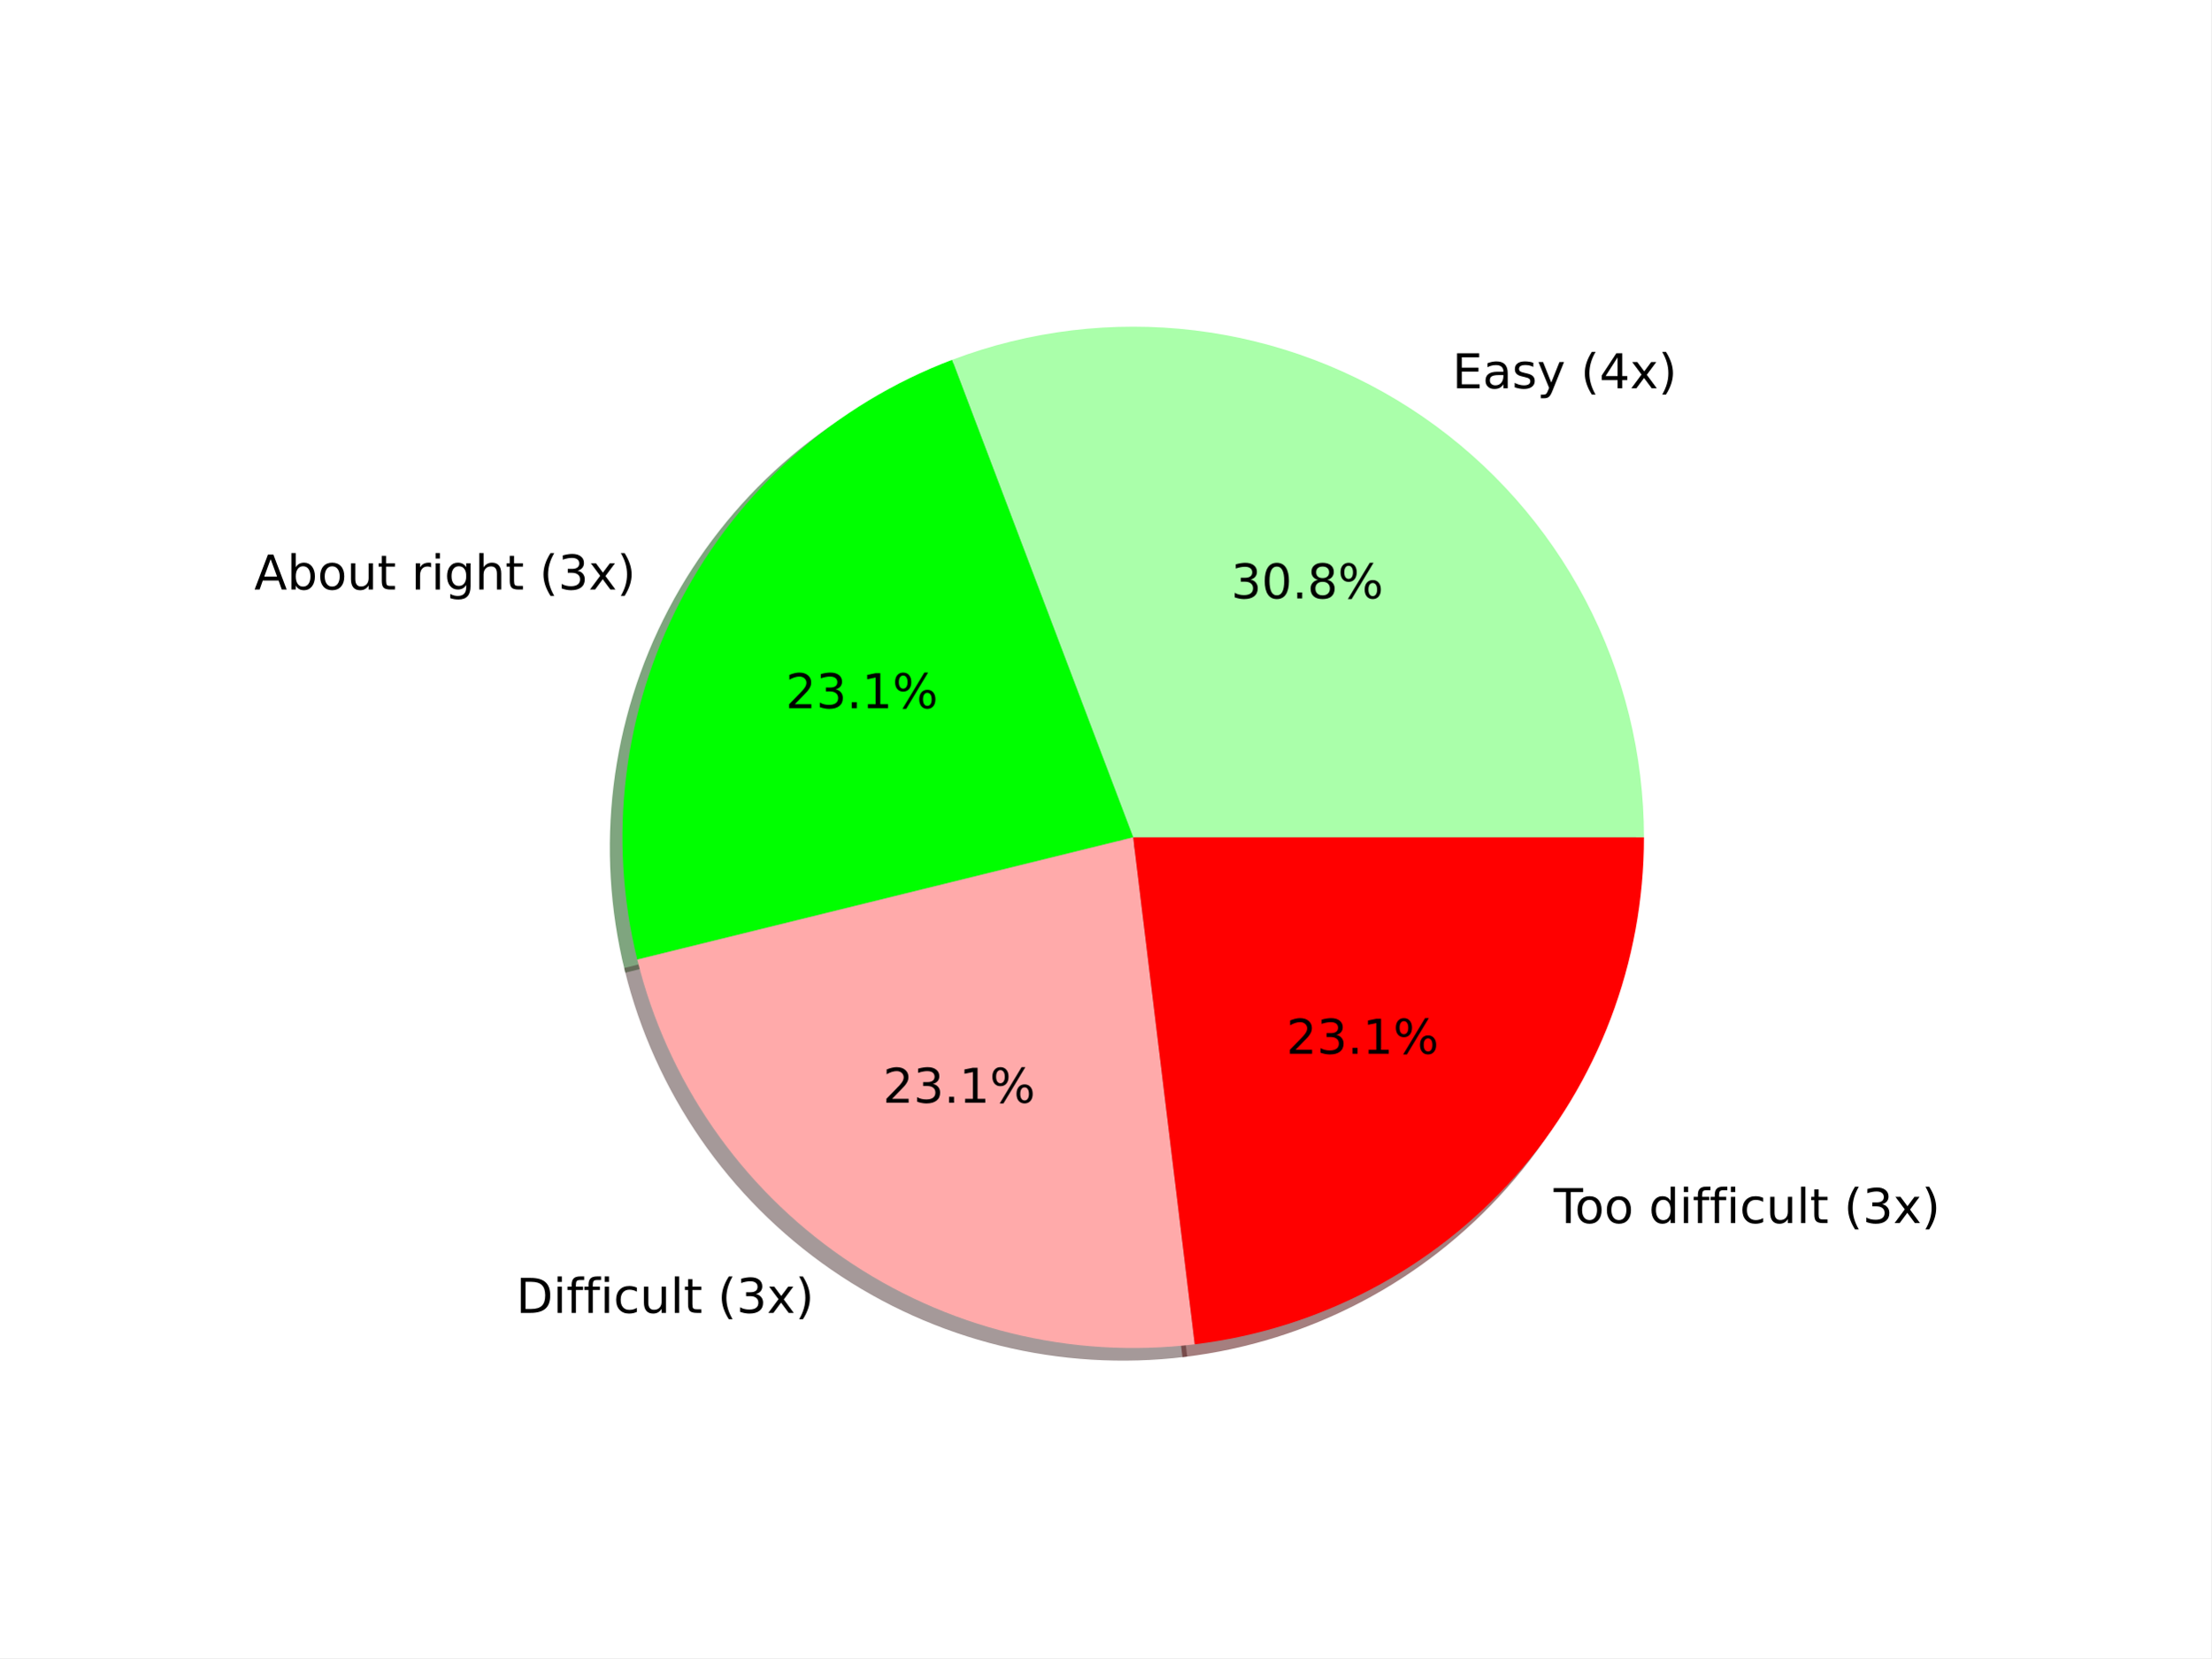
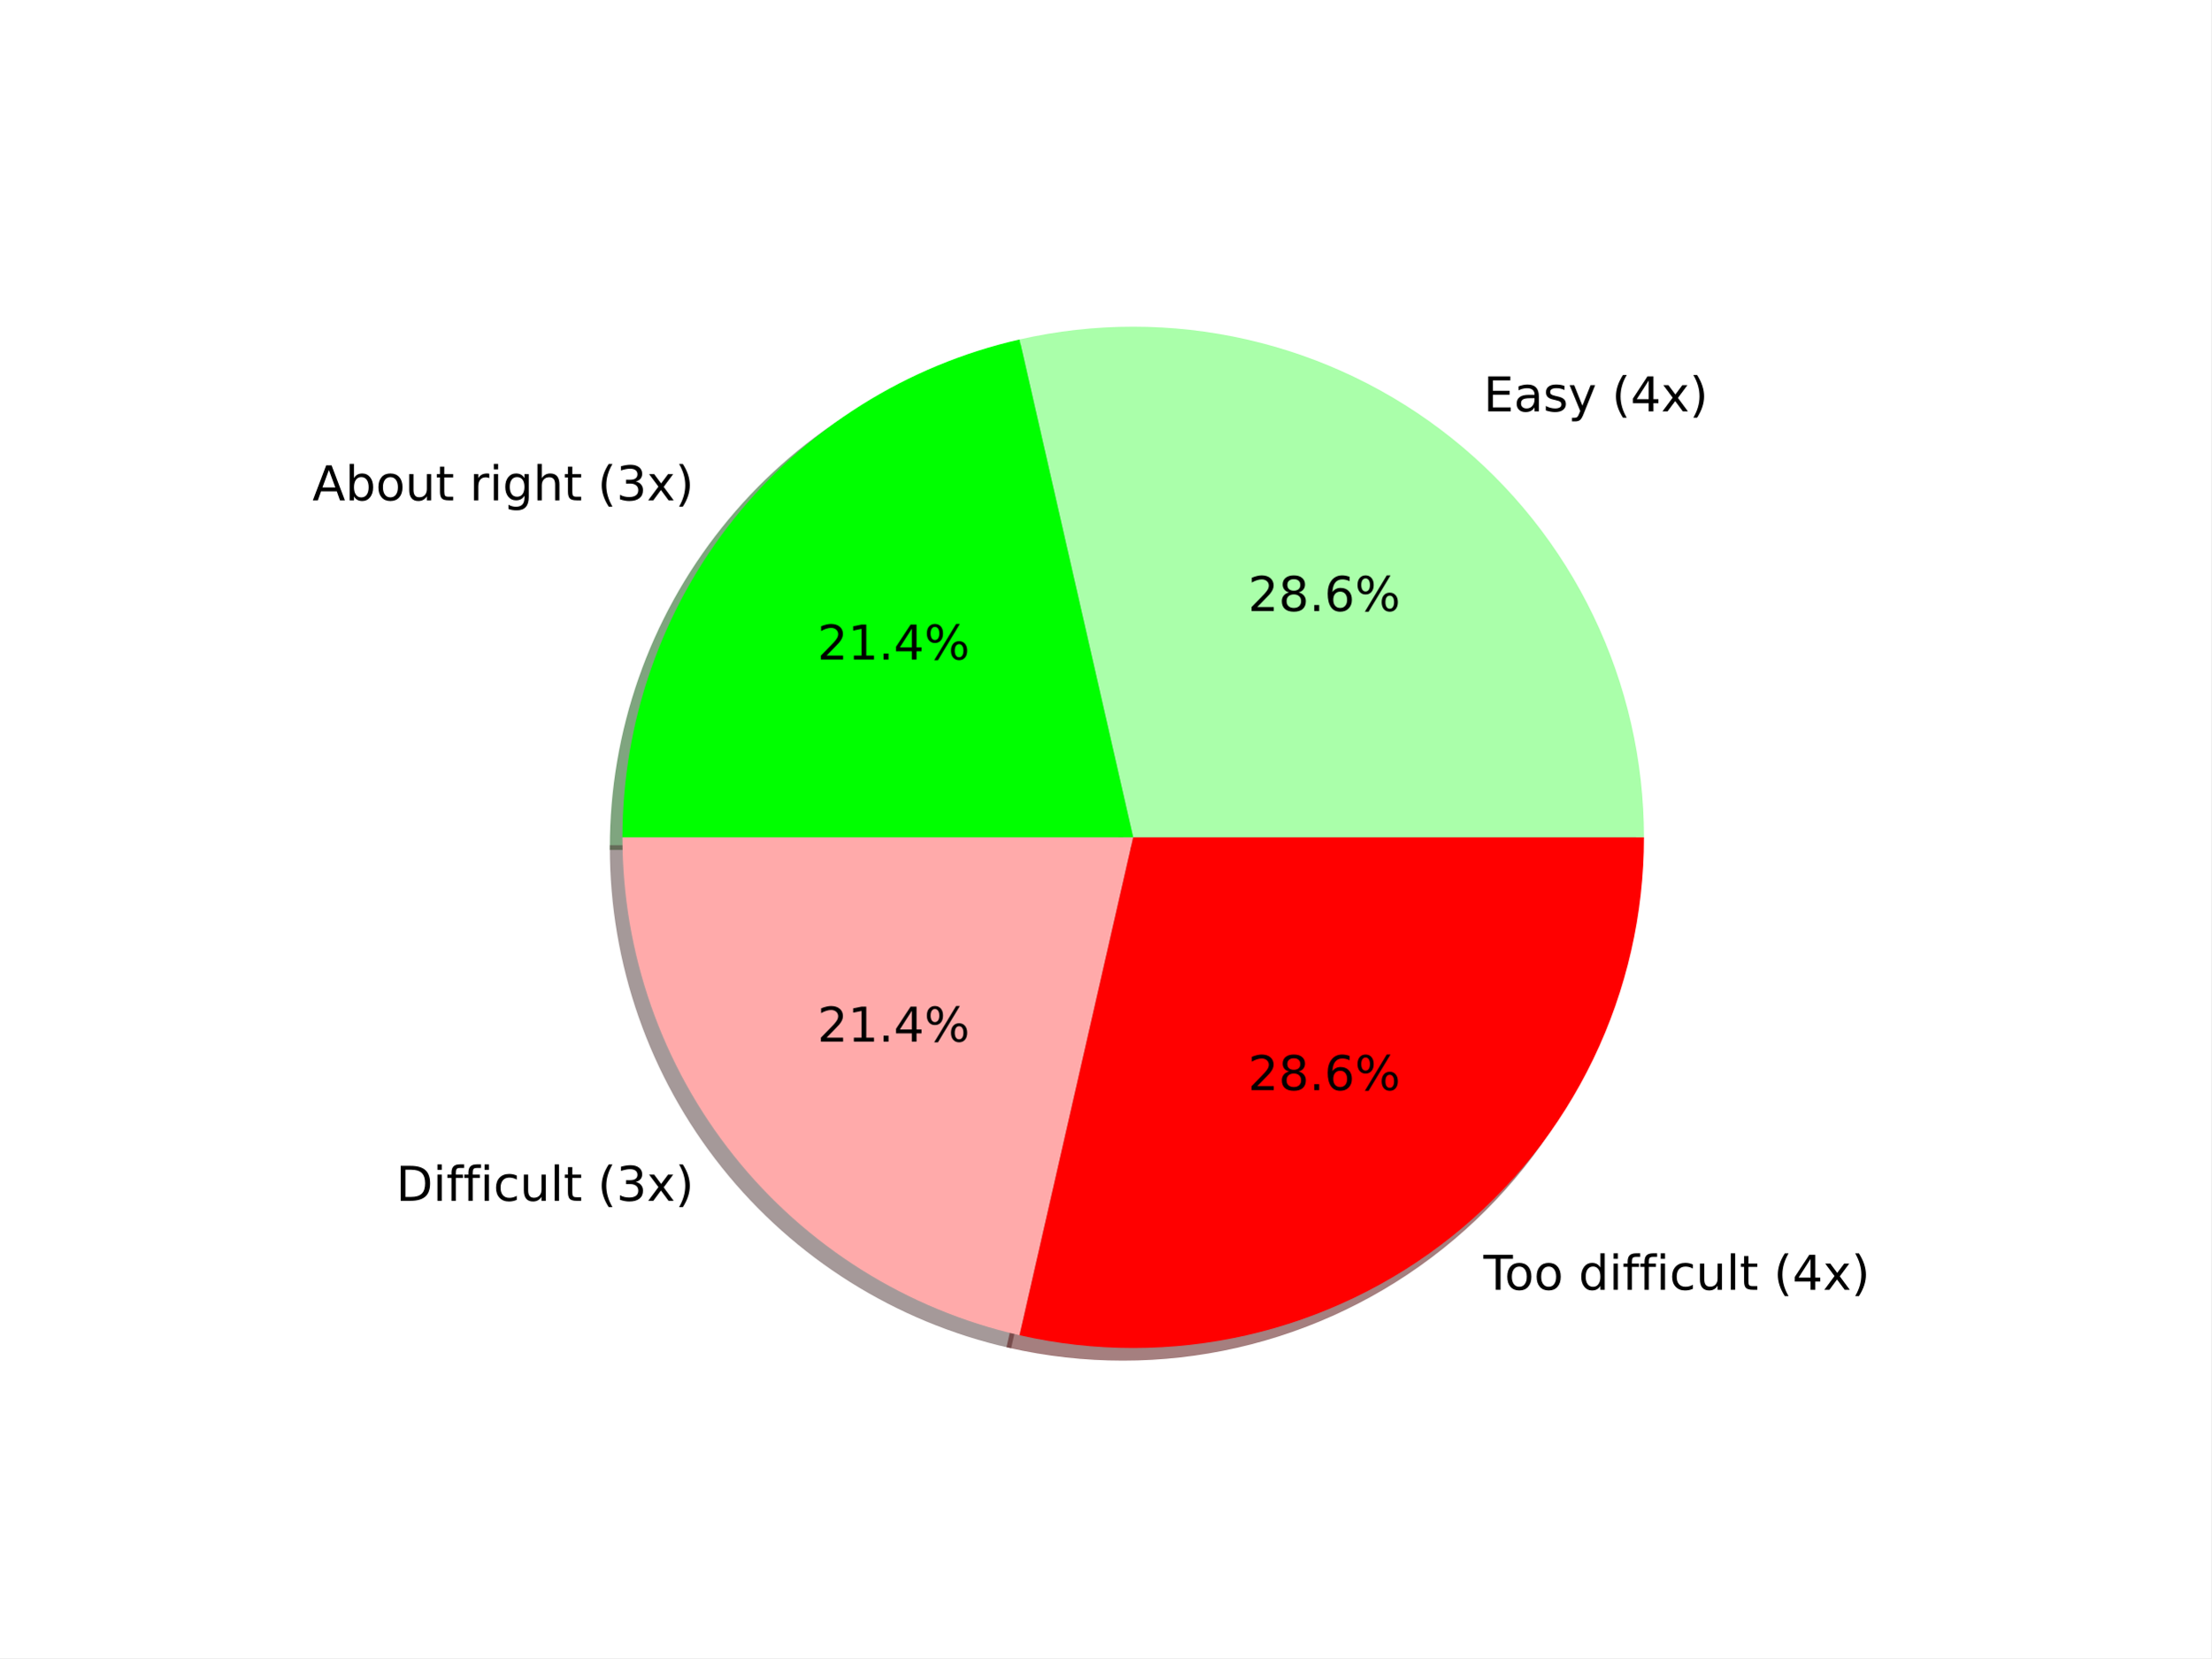
<svg xmlns="http://www.w3.org/2000/svg" xmlns:xlink="http://www.w3.org/1999/xlink" width="460.8pt" height="345.6pt" viewBox="0 0 460.8 345.6" version="1.1">
  <defs>
    <style type="text/css">*{stroke-linejoin: round; stroke-linecap: butt}</style>
  </defs>
  <g id="figure_1">
    <g id="patch_1">
      <path d="M 0 345.6  L 460.8 345.6  L 460.8 0  L 0 0  z " style="fill: #ffffff" />
    </g>
    <g id="axes_1">
      <g id="patch_2">
-         <path d="M 340.476 176.657  C 340.476 159.425 336.291 142.448 328.283 127.19  C 320.275 111.931 308.68 98.843 294.499 89.055  C 280.317 79.266 263.968 73.065 246.862 70.988  C 229.755 68.911 212.398 71.019 196.285 77.129  L 234.031 176.657  L 340.476 176.657  z " style="fill: #334c33; opacity: 0.5; stroke: #334c33; stroke-linejoin: miter" />
+         <path d="M 340.476 176.657  C 340.476 160.666 336.873 144.879 329.935 130.472  C 322.996 116.065 312.9 103.405 300.398 93.435  C 287.896 83.465 273.307 76.439 257.717 72.881  C 242.128 69.323 225.935 69.323 210.345 72.881  L 234.031 176.657  L 340.476 176.657  z " style="fill: #334c33; opacity: 0.5; stroke: #334c33; stroke-linejoin: miter" />
      </g>
      <g id="patch_3">
-         <path d="M 196.285 77.129  C 171.973 86.35 151.863 104.166 139.779 127.19  C 127.695 150.213 124.457 176.885 130.679 202.131  L 234.031 176.657  L 196.285 77.129  z " style="fill: #004c00; opacity: 0.5; stroke: #004c00; stroke-linejoin: miter" />
+         <path d="M 210.345 72.881  C 186.84 78.246 165.841 91.44 150.809 110.29  C 135.777 129.139 127.586 152.548 127.586 176.657  L 234.031 176.657  L 210.345 72.881  z " style="fill: #004c00; opacity: 0.5; stroke: #004c00; stroke-linejoin: miter" />
      </g>
      <g id="patch_4">
-         <path d="M 130.679 202.131  C 136.902 227.377 152.165 249.489 173.564 264.259  C 194.963 279.03 221.049 285.46 246.862 282.326  L 234.031 176.657  L 130.679 202.131  z " style="fill: #4c3333; opacity: 0.5; stroke: #4c3333; stroke-linejoin: miter" />
+         <path d="M 127.586 176.657  C 127.586 200.766 135.777 224.175 150.809 243.024  C 165.841 261.874 186.84 275.068 210.345 280.433  L 234.031 176.657  L 127.586 176.657  z " style="fill: #4c3333; opacity: 0.5; stroke: #4c3333; stroke-linejoin: miter" />
      </g>
      <g id="patch_5">
-         <path d="M 246.862 282.326  C 272.674 279.191 296.464 266.705 313.706 247.243  C 330.949 227.78 340.476 202.659 340.476 176.657  L 234.031 176.657  L 246.862 282.326  z " style="fill: #4c0000; opacity: 0.5; stroke: #4c0000; stroke-linejoin: miter" />
+         <path d="M 210.345 280.433  C 225.935 283.991 242.128 283.991 257.717 280.433  C 273.307 276.875 287.896 269.849 300.398 259.879  C 312.9 249.909 322.996 237.249 329.935 222.842  C 336.873 208.434 340.476 192.648 340.476 176.657  L 234.031 176.657  L 210.345 280.433  z " style="fill: #4c0000; opacity: 0.5; stroke: #4c0000; stroke-linejoin: miter" />
      </g>
      <g id="patch_6">
-         <path d="M 342.605 174.528  C 342.605 157.296 338.42 140.319 330.412 125.061  C 322.404 109.802 310.809 96.715 296.628 86.926  C 282.446 77.137 266.097 70.936 248.99 68.859  C 231.884 66.782 214.526 68.89 198.414 75  L 236.16 174.528  L 342.605 174.528  z " style="fill: #aaffaa" />
+         <path d="M 342.605 174.528  C 342.605 158.537 339.002 142.75 332.063 128.343  C 325.125 113.936 315.029 101.276 302.527 91.306  C 290.025 81.336 275.436 74.31 259.846 70.752  C 244.256 67.194 228.064 67.194 212.474 70.752  L 236.16 174.528  L 342.605 174.528  z " style="fill: #aaffaa" />
      </g>
      <g id="patch_7">
-         <path d="M 198.414 75  C 174.102 84.221 153.991 102.037 141.908 125.061  C 129.824 148.084 126.586 174.756 132.808 200.002  L 236.16 174.528  L 198.414 75  z " style="fill: #00ff00" />
+         <path d="M 212.474 70.752  C 188.969 76.117 167.97 89.311 152.938 108.161  C 137.906 127.01 129.715 150.419 129.715 174.528  L 236.16 174.528  L 212.474 70.752  z " style="fill: #00ff00" />
      </g>
      <g id="patch_8">
-         <path d="M 132.808 200.002  C 139.031 225.248 154.293 247.36 175.692 262.13  C 197.092 276.901 223.178 283.331 248.991 280.197  L 236.16 174.528  L 132.808 200.002  z " style="fill: #ffaaaa" />
+         <path d="M 129.715 174.528  C 129.715 198.637 137.906 222.046 152.938 240.895  C 167.97 259.745 188.969 272.939 212.474 278.304  L 236.16 174.528  L 129.715 174.528  z " style="fill: #ffaaaa" />
      </g>
      <g id="patch_9">
-         <path d="M 248.991 280.197  C 274.803 277.063 298.593 264.577 315.835 245.114  C 333.077 225.651 342.605 200.53 342.605 174.528  L 236.16 174.528  L 248.991 280.197  z " style="fill: #ff0000" />
+         <path d="M 212.474 278.304  C 228.064 281.862 244.257 281.862 259.846 278.304  C 275.436 274.746 290.025 267.72 302.527 257.75  C 315.029 247.78 325.125 235.12 332.063 220.713  C 339.002 206.306 342.605 190.519 342.605 174.528  L 236.16 174.528  L 212.474 278.304  z " style="fill: #ff0000" />
      </g>
      <g id="matplotlib.axis_1" />
      <g id="matplotlib.axis_2" />
      <g id="text_1">
-         <g transform="translate(302.6743 80.92478)scale(0.1 -0.1)">
+         <g transform="translate(309.164 85.74329)scale(0.1 -0.1)">
          <defs>
            <path id="DejaVuSans-45" d="M 628 4666  L 3578 4666  L 3578 4134  L 1259 4134  L 1259 2753  L 3481 2753  L 3481 2222  L 1259 2222  L 1259 531  L 3634 531  L 3634 0  L 628 0  L 628 4666  z " transform="scale(0.015625)" />
            <path id="DejaVuSans-61" d="M 2194 1759  Q 1497 1759 1228 1600  Q 959 1441 959 1056  Q 959 750 1161 570  Q 1363 391 1709 391  Q 2188 391 2477 730  Q 2766 1069 2766 1631  L 2766 1759  L 2194 1759  z M 3341 1997  L 3341 0  L 2766 0  L 2766 531  Q 2569 213 2275 61  Q 1981 -91 1556 -91  Q 1019 -91 701 211  Q 384 513 384 1019  Q 384 1609 779 1909  Q 1175 2209 1959 2209  L 2766 2209  L 2766 2266  Q 2766 2663 2505 2880  Q 2244 3097 1772 3097  Q 1472 3097 1187 3025  Q 903 2953 641 2809  L 641 3341  Q 956 3463 1253 3523  Q 1550 3584 1831 3584  Q 2591 3584 2966 3190  Q 3341 2797 3341 1997  z " transform="scale(0.015625)" />
            <path id="DejaVuSans-73" d="M 2834 3397  L 2834 2853  Q 2591 2978 2328 3040  Q 2066 3103 1784 3103  Q 1356 3103 1142 2972  Q 928 2841 928 2578  Q 928 2378 1081 2264  Q 1234 2150 1697 2047  L 1894 2003  Q 2506 1872 2764 1633  Q 3022 1394 3022 966  Q 3022 478 2636 193  Q 2250 -91 1575 -91  Q 1294 -91 989 -36  Q 684 19 347 128  L 347 722  Q 666 556 975 473  Q 1284 391 1588 391  Q 1994 391 2212 530  Q 2431 669 2431 922  Q 2431 1156 2273 1281  Q 2116 1406 1581 1522  L 1381 1569  Q 847 1681 609 1914  Q 372 2147 372 2553  Q 372 3047 722 3315  Q 1072 3584 1716 3584  Q 2034 3584 2315 3537  Q 2597 3491 2834 3397  z " transform="scale(0.015625)" />
            <path id="DejaVuSans-79" d="M 2059 -325  Q 1816 -950 1584 -1140  Q 1353 -1331 966 -1331  L 506 -1331  L 506 -850  L 844 -850  Q 1081 -850 1212 -737  Q 1344 -625 1503 -206  L 1606 56  L 191 3500  L 800 3500  L 1894 763  L 2988 3500  L 3597 3500  L 2059 -325  z " transform="scale(0.015625)" />
            <path id="DejaVuSans-20" transform="scale(0.015625)" />
            <path id="DejaVuSans-28" d="M 1984 4856  Q 1566 4138 1362 3434  Q 1159 2731 1159 2009  Q 1159 1288 1364 580  Q 1569 -128 1984 -844  L 1484 -844  Q 1016 -109 783 600  Q 550 1309 550 2009  Q 550 2706 781 3412  Q 1013 4119 1484 4856  L 1984 4856  z " transform="scale(0.015625)" />
            <path id="DejaVuSans-34" d="M 2419 4116  L 825 1625  L 2419 1625  L 2419 4116  z M 2253 4666  L 3047 4666  L 3047 1625  L 3713 1625  L 3713 1100  L 3047 1100  L 3047 0  L 2419 0  L 2419 1100  L 313 1100  L 313 1709  L 2253 4666  z " transform="scale(0.015625)" />
            <path id="DejaVuSans-78" d="M 3513 3500  L 2247 1797  L 3578 0  L 2900 0  L 1881 1375  L 863 0  L 184 0  L 1544 1831  L 300 3500  L 978 3500  L 1906 2253  L 2834 3500  L 3513 3500  z " transform="scale(0.015625)" />
            <path id="DejaVuSans-29" d="M 513 4856  L 1013 4856  Q 1481 4119 1714 3412  Q 1947 2706 1947 2009  Q 1947 1309 1714 600  Q 1481 -109 1013 -844  L 513 -844  Q 928 -128 1133 580  Q 1338 1288 1338 2009  Q 1338 2731 1133 3434  Q 928 4138 513 4856  z " transform="scale(0.015625)" />
          </defs>
          <use xlink:href="#DejaVuSans-45" />
          <use xlink:href="#DejaVuSans-61" x="63.184" />
          <use xlink:href="#DejaVuSans-73" x="124.463" />
          <use xlink:href="#DejaVuSans-79" x="176.562" />
          <use xlink:href="#DejaVuSans-20" x="235.742" />
          <use xlink:href="#DejaVuSans-28" x="267.529" />
          <use xlink:href="#DejaVuSans-34" x="306.543" />
          <use xlink:href="#DejaVuSans-78" x="370.166" />
          <use xlink:href="#DejaVuSans-29" x="429.346" />
        </g>
      </g>
      <g id="text_2">
-         <g transform="translate(256.5569 124.726)scale(0.1 -0.1)">
+         <g transform="translate(260.0968 127.3542)scale(0.1 -0.1)">
          <defs>
-             <path id="DejaVuSans-33" d="M 2597 2516  Q 3050 2419 3304 2112  Q 3559 1806 3559 1356  Q 3559 666 3084 287  Q 2609 -91 1734 -91  Q 1441 -91 1130 -33  Q 819 25 488 141  L 488 750  Q 750 597 1062 519  Q 1375 441 1716 441  Q 2309 441 2620 675  Q 2931 909 2931 1356  Q 2931 1769 2642 2001  Q 2353 2234 1838 2234  L 1294 2234  L 1294 2753  L 1863 2753  Q 2328 2753 2575 2939  Q 2822 3125 2822 3475  Q 2822 3834 2567 4026  Q 2313 4219 1838 4219  Q 1578 4219 1281 4162  Q 984 4106 628 3988  L 628 4550  Q 988 4650 1302 4700  Q 1616 4750 1894 4750  Q 2613 4750 3031 4423  Q 3450 4097 3450 3541  Q 3450 3153 3228 2886  Q 3006 2619 2597 2516  z " transform="scale(0.015625)" />
-             <path id="DejaVuSans-30" d="M 2034 4250  Q 1547 4250 1301 3770  Q 1056 3291 1056 2328  Q 1056 1369 1301 889  Q 1547 409 2034 409  Q 2525 409 2770 889  Q 3016 1369 3016 2328  Q 3016 3291 2770 3770  Q 2525 4250 2034 4250  z M 2034 4750  Q 2819 4750 3233 4129  Q 3647 3509 3647 2328  Q 3647 1150 3233 529  Q 2819 -91 2034 -91  Q 1250 -91 836 529  Q 422 1150 422 2328  Q 422 3509 836 4129  Q 1250 4750 2034 4750  z " transform="scale(0.015625)" />
+             <path id="DejaVuSans-32" d="M 1228 531  L 3431 531  L 3431 0  L 469 0  L 469 531  Q 828 903 1448 1529  Q 2069 2156 2228 2338  Q 2531 2678 2651 2914  Q 2772 3150 2772 3378  Q 2772 3750 2511 3984  Q 2250 4219 1831 4219  Q 1534 4219 1204 4116  Q 875 4013 500 3803  L 500 4441  Q 881 4594 1212 4672  Q 1544 4750 1819 4750  Q 2544 4750 2975 4387  Q 3406 4025 3406 3419  Q 3406 3131 3298 2873  Q 3191 2616 2906 2266  Q 2828 2175 2409 1742  Q 1991 1309 1228 531  z " transform="scale(0.015625)" />
+             <path id="DejaVuSans-38" d="M 2034 2216  Q 1584 2216 1326 1975  Q 1069 1734 1069 1313  Q 1069 891 1326 650  Q 1584 409 2034 409  Q 2484 409 2743 651  Q 3003 894 3003 1313  Q 3003 1734 2745 1975  Q 2488 2216 2034 2216  z M 1403 2484  Q 997 2584 770 2862  Q 544 3141 544 3541  Q 544 4100 942 4425  Q 1341 4750 2034 4750  Q 2731 4750 3128 4425  Q 3525 4100 3525 3541  Q 3525 3141 3298 2862  Q 3072 2584 2669 2484  Q 3125 2378 3379 2068  Q 3634 1759 3634 1313  Q 3634 634 3220 271  Q 2806 -91 2034 -91  Q 1263 -91 848 271  Q 434 634 434 1313  Q 434 1759 690 2068  Q 947 2378 1403 2484  z M 1172 3481  Q 1172 3119 1398 2916  Q 1625 2713 2034 2713  Q 2441 2713 2670 2916  Q 2900 3119 2900 3481  Q 2900 3844 2670 4047  Q 2441 4250 2034 4250  Q 1625 4250 1398 4047  Q 1172 3844 1172 3481  z " transform="scale(0.015625)" />
            <path id="DejaVuSans-2e" d="M 684 794  L 1344 794  L 1344 0  L 684 0  L 684 794  z " transform="scale(0.015625)" />
-             <path id="DejaVuSans-38" d="M 2034 2216  Q 1584 2216 1326 1975  Q 1069 1734 1069 1313  Q 1069 891 1326 650  Q 1584 409 2034 409  Q 2484 409 2743 651  Q 3003 894 3003 1313  Q 3003 1734 2745 1975  Q 2488 2216 2034 2216  z M 1403 2484  Q 997 2584 770 2862  Q 544 3141 544 3541  Q 544 4100 942 4425  Q 1341 4750 2034 4750  Q 2731 4750 3128 4425  Q 3525 4100 3525 3541  Q 3525 3141 3298 2862  Q 3072 2584 2669 2484  Q 3125 2378 3379 2068  Q 3634 1759 3634 1313  Q 3634 634 3220 271  Q 2806 -91 2034 -91  Q 1263 -91 848 271  Q 434 634 434 1313  Q 434 1759 690 2068  Q 947 2378 1403 2484  z M 1172 3481  Q 1172 3119 1398 2916  Q 1625 2713 2034 2713  Q 2441 2713 2670 2916  Q 2900 3119 2900 3481  Q 2900 3844 2670 4047  Q 2441 4250 2034 4250  Q 1625 4250 1398 4047  Q 1172 3844 1172 3481  z " transform="scale(0.015625)" />
+             <path id="DejaVuSans-36" d="M 2113 2584  Q 1688 2584 1439 2293  Q 1191 2003 1191 1497  Q 1191 994 1439 701  Q 1688 409 2113 409  Q 2538 409 2786 701  Q 3034 994 3034 1497  Q 3034 2003 2786 2293  Q 2538 2584 2113 2584  z M 3366 4563  L 3366 3988  Q 3128 4100 2886 4159  Q 2644 4219 2406 4219  Q 1781 4219 1451 3797  Q 1122 3375 1075 2522  Q 1259 2794 1537 2939  Q 1816 3084 2150 3084  Q 2853 3084 3261 2657  Q 3669 2231 3669 1497  Q 3669 778 3244 343  Q 2819 -91 2113 -91  Q 1303 -91 875 529  Q 447 1150 447 2328  Q 447 3434 972 4092  Q 1497 4750 2381 4750  Q 2619 4750 2861 4703  Q 3103 4656 3366 4563  z " transform="scale(0.015625)" />
            <path id="DejaVuSans-25" d="M 4653 2053  Q 4381 2053 4226 1822  Q 4072 1591 4072 1178  Q 4072 772 4226 539  Q 4381 306 4653 306  Q 4919 306 5073 539  Q 5228 772 5228 1178  Q 5228 1588 5073 1820  Q 4919 2053 4653 2053  z M 4653 2450  Q 5147 2450 5437 2106  Q 5728 1763 5728 1178  Q 5728 594 5436 251  Q 5144 -91 4653 -91  Q 4153 -91 3862 251  Q 3572 594 3572 1178  Q 3572 1766 3864 2108  Q 4156 2450 4653 2450  z M 1428 4353  Q 1159 4353 1004 4120  Q 850 3888 850 3481  Q 850 3069 1003 2837  Q 1156 2606 1428 2606  Q 1700 2606 1854 2837  Q 2009 3069 2009 3481  Q 2009 3884 1853 4118  Q 1697 4353 1428 4353  z M 4250 4750  L 4750 4750  L 1831 -91  L 1331 -91  L 4250 4750  z M 1428 4750  Q 1922 4750 2215 4408  Q 2509 4066 2509 3481  Q 2509 2891 2217 2550  Q 1925 2209 1428 2209  Q 931 2209 642 2551  Q 353 2894 353 3481  Q 353 4063 643 4406  Q 934 4750 1428 4750  z " transform="scale(0.015625)" />
          </defs>
-           <use xlink:href="#DejaVuSans-33" />
-           <use xlink:href="#DejaVuSans-30" x="63.623" />
+           <use xlink:href="#DejaVuSans-32" />
+           <use xlink:href="#DejaVuSans-38" x="63.623" />
          <use xlink:href="#DejaVuSans-2e" x="127.246" />
-           <use xlink:href="#DejaVuSans-38" x="159.033" />
+           <use xlink:href="#DejaVuSans-36" x="159.033" />
          <use xlink:href="#DejaVuSans-25" x="222.656" />
        </g>
      </g>
      <g id="text_3">
-         <g transform="translate(52.98103 122.8733)scale(0.1 -0.1)">
+         <g transform="translate(65.11435 104.2834)scale(0.1 -0.1)">
          <defs>
            <path id="DejaVuSans-41" d="M 2188 4044  L 1331 1722  L 3047 1722  L 2188 4044  z M 1831 4666  L 2547 4666  L 4325 0  L 3669 0  L 3244 1197  L 1141 1197  L 716 0  L 50 0  L 1831 4666  z " transform="scale(0.015625)" />
            <path id="DejaVuSans-62" d="M 3116 1747  Q 3116 2381 2855 2742  Q 2594 3103 2138 3103  Q 1681 3103 1420 2742  Q 1159 2381 1159 1747  Q 1159 1113 1420 752  Q 1681 391 2138 391  Q 2594 391 2855 752  Q 3116 1113 3116 1747  z M 1159 2969  Q 1341 3281 1617 3432  Q 1894 3584 2278 3584  Q 2916 3584 3314 3078  Q 3713 2572 3713 1747  Q 3713 922 3314 415  Q 2916 -91 2278 -91  Q 1894 -91 1617 61  Q 1341 213 1159 525  L 1159 0  L 581 0  L 581 4863  L 1159 4863  L 1159 2969  z " transform="scale(0.015625)" />
            <path id="DejaVuSans-6f" d="M 1959 3097  Q 1497 3097 1228 2736  Q 959 2375 959 1747  Q 959 1119 1226 758  Q 1494 397 1959 397  Q 2419 397 2687 759  Q 2956 1122 2956 1747  Q 2956 2369 2687 2733  Q 2419 3097 1959 3097  z M 1959 3584  Q 2709 3584 3137 3096  Q 3566 2609 3566 1747  Q 3566 888 3137 398  Q 2709 -91 1959 -91  Q 1206 -91 779 398  Q 353 888 353 1747  Q 353 2609 779 3096  Q 1206 3584 1959 3584  z " transform="scale(0.015625)" />
            <path id="DejaVuSans-75" d="M 544 1381  L 544 3500  L 1119 3500  L 1119 1403  Q 1119 906 1312 657  Q 1506 409 1894 409  Q 2359 409 2629 706  Q 2900 1003 2900 1516  L 2900 3500  L 3475 3500  L 3475 0  L 2900 0  L 2900 538  Q 2691 219 2414 64  Q 2138 -91 1772 -91  Q 1169 -91 856 284  Q 544 659 544 1381  z M 1991 3584  L 1991 3584  z " transform="scale(0.015625)" />
            <path id="DejaVuSans-74" d="M 1172 4494  L 1172 3500  L 2356 3500  L 2356 3053  L 1172 3053  L 1172 1153  Q 1172 725 1289 603  Q 1406 481 1766 481  L 2356 481  L 2356 0  L 1766 0  Q 1100 0 847 248  Q 594 497 594 1153  L 594 3053  L 172 3053  L 172 3500  L 594 3500  L 594 4494  L 1172 4494  z " transform="scale(0.015625)" />
            <path id="DejaVuSans-72" d="M 2631 2963  Q 2534 3019 2420 3045  Q 2306 3072 2169 3072  Q 1681 3072 1420 2755  Q 1159 2438 1159 1844  L 1159 0  L 581 0  L 581 3500  L 1159 3500  L 1159 2956  Q 1341 3275 1631 3429  Q 1922 3584 2338 3584  Q 2397 3584 2469 3576  Q 2541 3569 2628 3553  L 2631 2963  z " transform="scale(0.015625)" />
            <path id="DejaVuSans-69" d="M 603 3500  L 1178 3500  L 1178 0  L 603 0  L 603 3500  z M 603 4863  L 1178 4863  L 1178 4134  L 603 4134  L 603 4863  z " transform="scale(0.015625)" />
            <path id="DejaVuSans-67" d="M 2906 1791  Q 2906 2416 2648 2759  Q 2391 3103 1925 3103  Q 1463 3103 1205 2759  Q 947 2416 947 1791  Q 947 1169 1205 825  Q 1463 481 1925 481  Q 2391 481 2648 825  Q 2906 1169 2906 1791  z M 3481 434  Q 3481 -459 3084 -895  Q 2688 -1331 1869 -1331  Q 1566 -1331 1297 -1286  Q 1028 -1241 775 -1147  L 775 -588  Q 1028 -725 1275 -790  Q 1522 -856 1778 -856  Q 2344 -856 2625 -561  Q 2906 -266 2906 331  L 2906 616  Q 2728 306 2450 153  Q 2172 0 1784 0  Q 1141 0 747 490  Q 353 981 353 1791  Q 353 2603 747 3093  Q 1141 3584 1784 3584  Q 2172 3584 2450 3431  Q 2728 3278 2906 2969  L 2906 3500  L 3481 3500  L 3481 434  z " transform="scale(0.015625)" />
            <path id="DejaVuSans-68" d="M 3513 2113  L 3513 0  L 2938 0  L 2938 2094  Q 2938 2591 2744 2837  Q 2550 3084 2163 3084  Q 1697 3084 1428 2787  Q 1159 2491 1159 1978  L 1159 0  L 581 0  L 581 4863  L 1159 4863  L 1159 2956  Q 1366 3272 1645 3428  Q 1925 3584 2291 3584  Q 2894 3584 3203 3211  Q 3513 2838 3513 2113  z " transform="scale(0.015625)" />
+             <path id="DejaVuSans-33" d="M 2597 2516  Q 3050 2419 3304 2112  Q 3559 1806 3559 1356  Q 3559 666 3084 287  Q 2609 -91 1734 -91  Q 1441 -91 1130 -33  Q 819 25 488 141  L 488 750  Q 750 597 1062 519  Q 1375 441 1716 441  Q 2309 441 2620 675  Q 2931 909 2931 1356  Q 2931 1769 2642 2001  Q 2353 2234 1838 2234  L 1294 2234  L 1294 2753  L 1863 2753  Q 2328 2753 2575 2939  Q 2822 3125 2822 3475  Q 2822 3834 2567 4026  Q 2313 4219 1838 4219  Q 1578 4219 1281 4162  Q 984 4106 628 3988  L 628 4550  Q 988 4650 1302 4700  Q 1616 4750 1894 4750  Q 2613 4750 3031 4423  Q 3450 4097 3450 3541  Q 3450 3153 3228 2886  Q 3006 2619 2597 2516  z " transform="scale(0.015625)" />
          </defs>
          <use xlink:href="#DejaVuSans-41" />
          <use xlink:href="#DejaVuSans-62" x="68.408" />
          <use xlink:href="#DejaVuSans-6f" x="131.885" />
          <use xlink:href="#DejaVuSans-75" x="193.066" />
          <use xlink:href="#DejaVuSans-74" x="256.445" />
          <use xlink:href="#DejaVuSans-20" x="295.654" />
          <use xlink:href="#DejaVuSans-72" x="327.441" />
          <use xlink:href="#DejaVuSans-69" x="368.555" />
          <use xlink:href="#DejaVuSans-67" x="396.338" />
          <use xlink:href="#DejaVuSans-68" x="459.814" />
          <use xlink:href="#DejaVuSans-74" x="523.193" />
          <use xlink:href="#DejaVuSans-20" x="562.402" />
          <use xlink:href="#DejaVuSans-28" x="594.189" />
          <use xlink:href="#DejaVuSans-33" x="633.203" />
          <use xlink:href="#DejaVuSans-78" x="696.826" />
          <use xlink:href="#DejaVuSans-29" x="756.006" />
        </g>
      </g>
      <g id="text_4">
-         <g transform="translate(163.7251 147.607)scale(0.1 -0.1)">
+         <g transform="translate(170.3433 137.467)scale(0.1 -0.1)">
          <defs>
-             <path id="DejaVuSans-32" d="M 1228 531  L 3431 531  L 3431 0  L 469 0  L 469 531  Q 828 903 1448 1529  Q 2069 2156 2228 2338  Q 2531 2678 2651 2914  Q 2772 3150 2772 3378  Q 2772 3750 2511 3984  Q 2250 4219 1831 4219  Q 1534 4219 1204 4116  Q 875 4013 500 3803  L 500 4441  Q 881 4594 1212 4672  Q 1544 4750 1819 4750  Q 2544 4750 2975 4387  Q 3406 4025 3406 3419  Q 3406 3131 3298 2873  Q 3191 2616 2906 2266  Q 2828 2175 2409 1742  Q 1991 1309 1228 531  z " transform="scale(0.015625)" />
            <path id="DejaVuSans-31" d="M 794 531  L 1825 531  L 1825 4091  L 703 3866  L 703 4441  L 1819 4666  L 2450 4666  L 2450 531  L 3481 531  L 3481 0  L 794 0  L 794 531  z " transform="scale(0.015625)" />
          </defs>
          <use xlink:href="#DejaVuSans-32" />
-           <use xlink:href="#DejaVuSans-33" x="63.623" />
+           <use xlink:href="#DejaVuSans-31" x="63.623" />
          <use xlink:href="#DejaVuSans-2e" x="127.246" />
-           <use xlink:href="#DejaVuSans-31" x="159.033" />
+           <use xlink:href="#DejaVuSans-34" x="159.033" />
          <use xlink:href="#DejaVuSans-25" x="222.656" />
        </g>
      </g>
      <g id="text_5">
-         <g transform="translate(107.552 273.65)scale(0.1 -0.1)">
+         <g transform="translate(82.52217 250.2914)scale(0.1 -0.1)">
          <defs>
            <path id="DejaVuSans-44" d="M 1259 4147  L 1259 519  L 2022 519  Q 2988 519 3436 956  Q 3884 1394 3884 2338  Q 3884 3275 3436 3711  Q 2988 4147 2022 4147  L 1259 4147  z M 628 4666  L 1925 4666  Q 3281 4666 3915 4102  Q 4550 3538 4550 2338  Q 4550 1131 3912 565  Q 3275 0 1925 0  L 628 0  L 628 4666  z " transform="scale(0.015625)" />
            <path id="DejaVuSans-66" d="M 2375 4863  L 2375 4384  L 1825 4384  Q 1516 4384 1395 4259  Q 1275 4134 1275 3809  L 1275 3500  L 2222 3500  L 2222 3053  L 1275 3053  L 1275 0  L 697 0  L 697 3053  L 147 3053  L 147 3500  L 697 3500  L 697 3744  Q 697 4328 969 4595  Q 1241 4863 1831 4863  L 2375 4863  z " transform="scale(0.015625)" />
            <path id="DejaVuSans-63" d="M 3122 3366  L 3122 2828  Q 2878 2963 2633 3030  Q 2388 3097 2138 3097  Q 1578 3097 1268 2742  Q 959 2388 959 1747  Q 959 1106 1268 751  Q 1578 397 2138 397  Q 2388 397 2633 464  Q 2878 531 3122 666  L 3122 134  Q 2881 22 2623 -34  Q 2366 -91 2075 -91  Q 1284 -91 818 406  Q 353 903 353 1747  Q 353 2603 823 3093  Q 1294 3584 2113 3584  Q 2378 3584 2631 3529  Q 2884 3475 3122 3366  z " transform="scale(0.015625)" />
            <path id="DejaVuSans-6c" d="M 603 4863  L 1178 4863  L 1178 0  L 603 0  L 603 4863  z " transform="scale(0.015625)" />
          </defs>
          <use xlink:href="#DejaVuSans-44" />
          <use xlink:href="#DejaVuSans-69" x="77.002" />
          <use xlink:href="#DejaVuSans-66" x="104.785" />
          <use xlink:href="#DejaVuSans-66" x="139.99" />
          <use xlink:href="#DejaVuSans-69" x="175.195" />
          <use xlink:href="#DejaVuSans-63" x="202.979" />
          <use xlink:href="#DejaVuSans-75" x="257.959" />
          <use xlink:href="#DejaVuSans-6c" x="321.338" />
          <use xlink:href="#DejaVuSans-74" x="349.121" />
          <use xlink:href="#DejaVuSans-20" x="388.33" />
          <use xlink:href="#DejaVuSans-28" x="420.117" />
          <use xlink:href="#DejaVuSans-33" x="459.131" />
          <use xlink:href="#DejaVuSans-78" x="522.754" />
          <use xlink:href="#DejaVuSans-29" x="581.934" />
        </g>
      </g>
      <g id="text_6">
-         <g transform="translate(183.9959 229.8488)scale(0.1 -0.1)">
+         <g transform="translate(170.3433 217.1077)scale(0.1 -0.1)">
          <use xlink:href="#DejaVuSans-32" />
-           <use xlink:href="#DejaVuSans-33" x="63.623" />
+           <use xlink:href="#DejaVuSans-31" x="63.623" />
          <use xlink:href="#DejaVuSans-2e" x="127.246" />
-           <use xlink:href="#DejaVuSans-31" x="159.033" />
+           <use xlink:href="#DejaVuSans-34" x="159.033" />
          <use xlink:href="#DejaVuSans-25" x="222.656" />
        </g>
      </g>
      <g id="text_7">
-         <g transform="translate(323.8026 254.9319)scale(0.1 -0.1)">
+         <g transform="translate(309.164 268.8315)scale(0.1 -0.1)">
          <defs>
            <path id="DejaVuSans-54" d="M -19 4666  L 3928 4666  L 3928 4134  L 2272 4134  L 2272 0  L 1638 0  L 1638 4134  L -19 4134  L -19 4666  z " transform="scale(0.015625)" />
            <path id="DejaVuSans-64" d="M 2906 2969  L 2906 4863  L 3481 4863  L 3481 0  L 2906 0  L 2906 525  Q 2725 213 2448 61  Q 2172 -91 1784 -91  Q 1150 -91 751 415  Q 353 922 353 1747  Q 353 2572 751 3078  Q 1150 3584 1784 3584  Q 2172 3584 2448 3432  Q 2725 3281 2906 2969  z M 947 1747  Q 947 1113 1208 752  Q 1469 391 1925 391  Q 2381 391 2643 752  Q 2906 1113 2906 1747  Q 2906 2381 2643 2742  Q 2381 3103 1925 3103  Q 1469 3103 1208 2742  Q 947 2381 947 1747  z " transform="scale(0.015625)" />
          </defs>
          <use xlink:href="#DejaVuSans-54" />
          <use xlink:href="#DejaVuSans-6f" x="44.084" />
          <use xlink:href="#DejaVuSans-6f" x="105.266" />
          <use xlink:href="#DejaVuSans-20" x="166.447" />
          <use xlink:href="#DejaVuSans-64" x="198.234" />
          <use xlink:href="#DejaVuSans-69" x="261.711" />
          <use xlink:href="#DejaVuSans-66" x="289.494" />
          <use xlink:href="#DejaVuSans-66" x="324.699" />
          <use xlink:href="#DejaVuSans-69" x="359.904" />
          <use xlink:href="#DejaVuSans-63" x="387.688" />
          <use xlink:href="#DejaVuSans-75" x="442.668" />
          <use xlink:href="#DejaVuSans-6c" x="506.047" />
          <use xlink:href="#DejaVuSans-74" x="533.83" />
          <use xlink:href="#DejaVuSans-20" x="573.039" />
          <use xlink:href="#DejaVuSans-28" x="604.826" />
-           <use xlink:href="#DejaVuSans-33" x="643.84" />
+           <use xlink:href="#DejaVuSans-34" x="643.84" />
          <use xlink:href="#DejaVuSans-78" x="707.463" />
          <use xlink:href="#DejaVuSans-29" x="766.643" />
        </g>
      </g>
      <g id="text_8">
-         <g transform="translate(268.0815 219.6389)scale(0.1 -0.1)">
+         <g transform="translate(260.0968 227.2205)scale(0.1 -0.1)">
          <use xlink:href="#DejaVuSans-32" />
-           <use xlink:href="#DejaVuSans-33" x="63.623" />
+           <use xlink:href="#DejaVuSans-38" x="63.623" />
          <use xlink:href="#DejaVuSans-2e" x="127.246" />
-           <use xlink:href="#DejaVuSans-31" x="159.033" />
+           <use xlink:href="#DejaVuSans-36" x="159.033" />
          <use xlink:href="#DejaVuSans-25" x="222.656" />
        </g>
      </g>
    </g>
  </g>
</svg>
